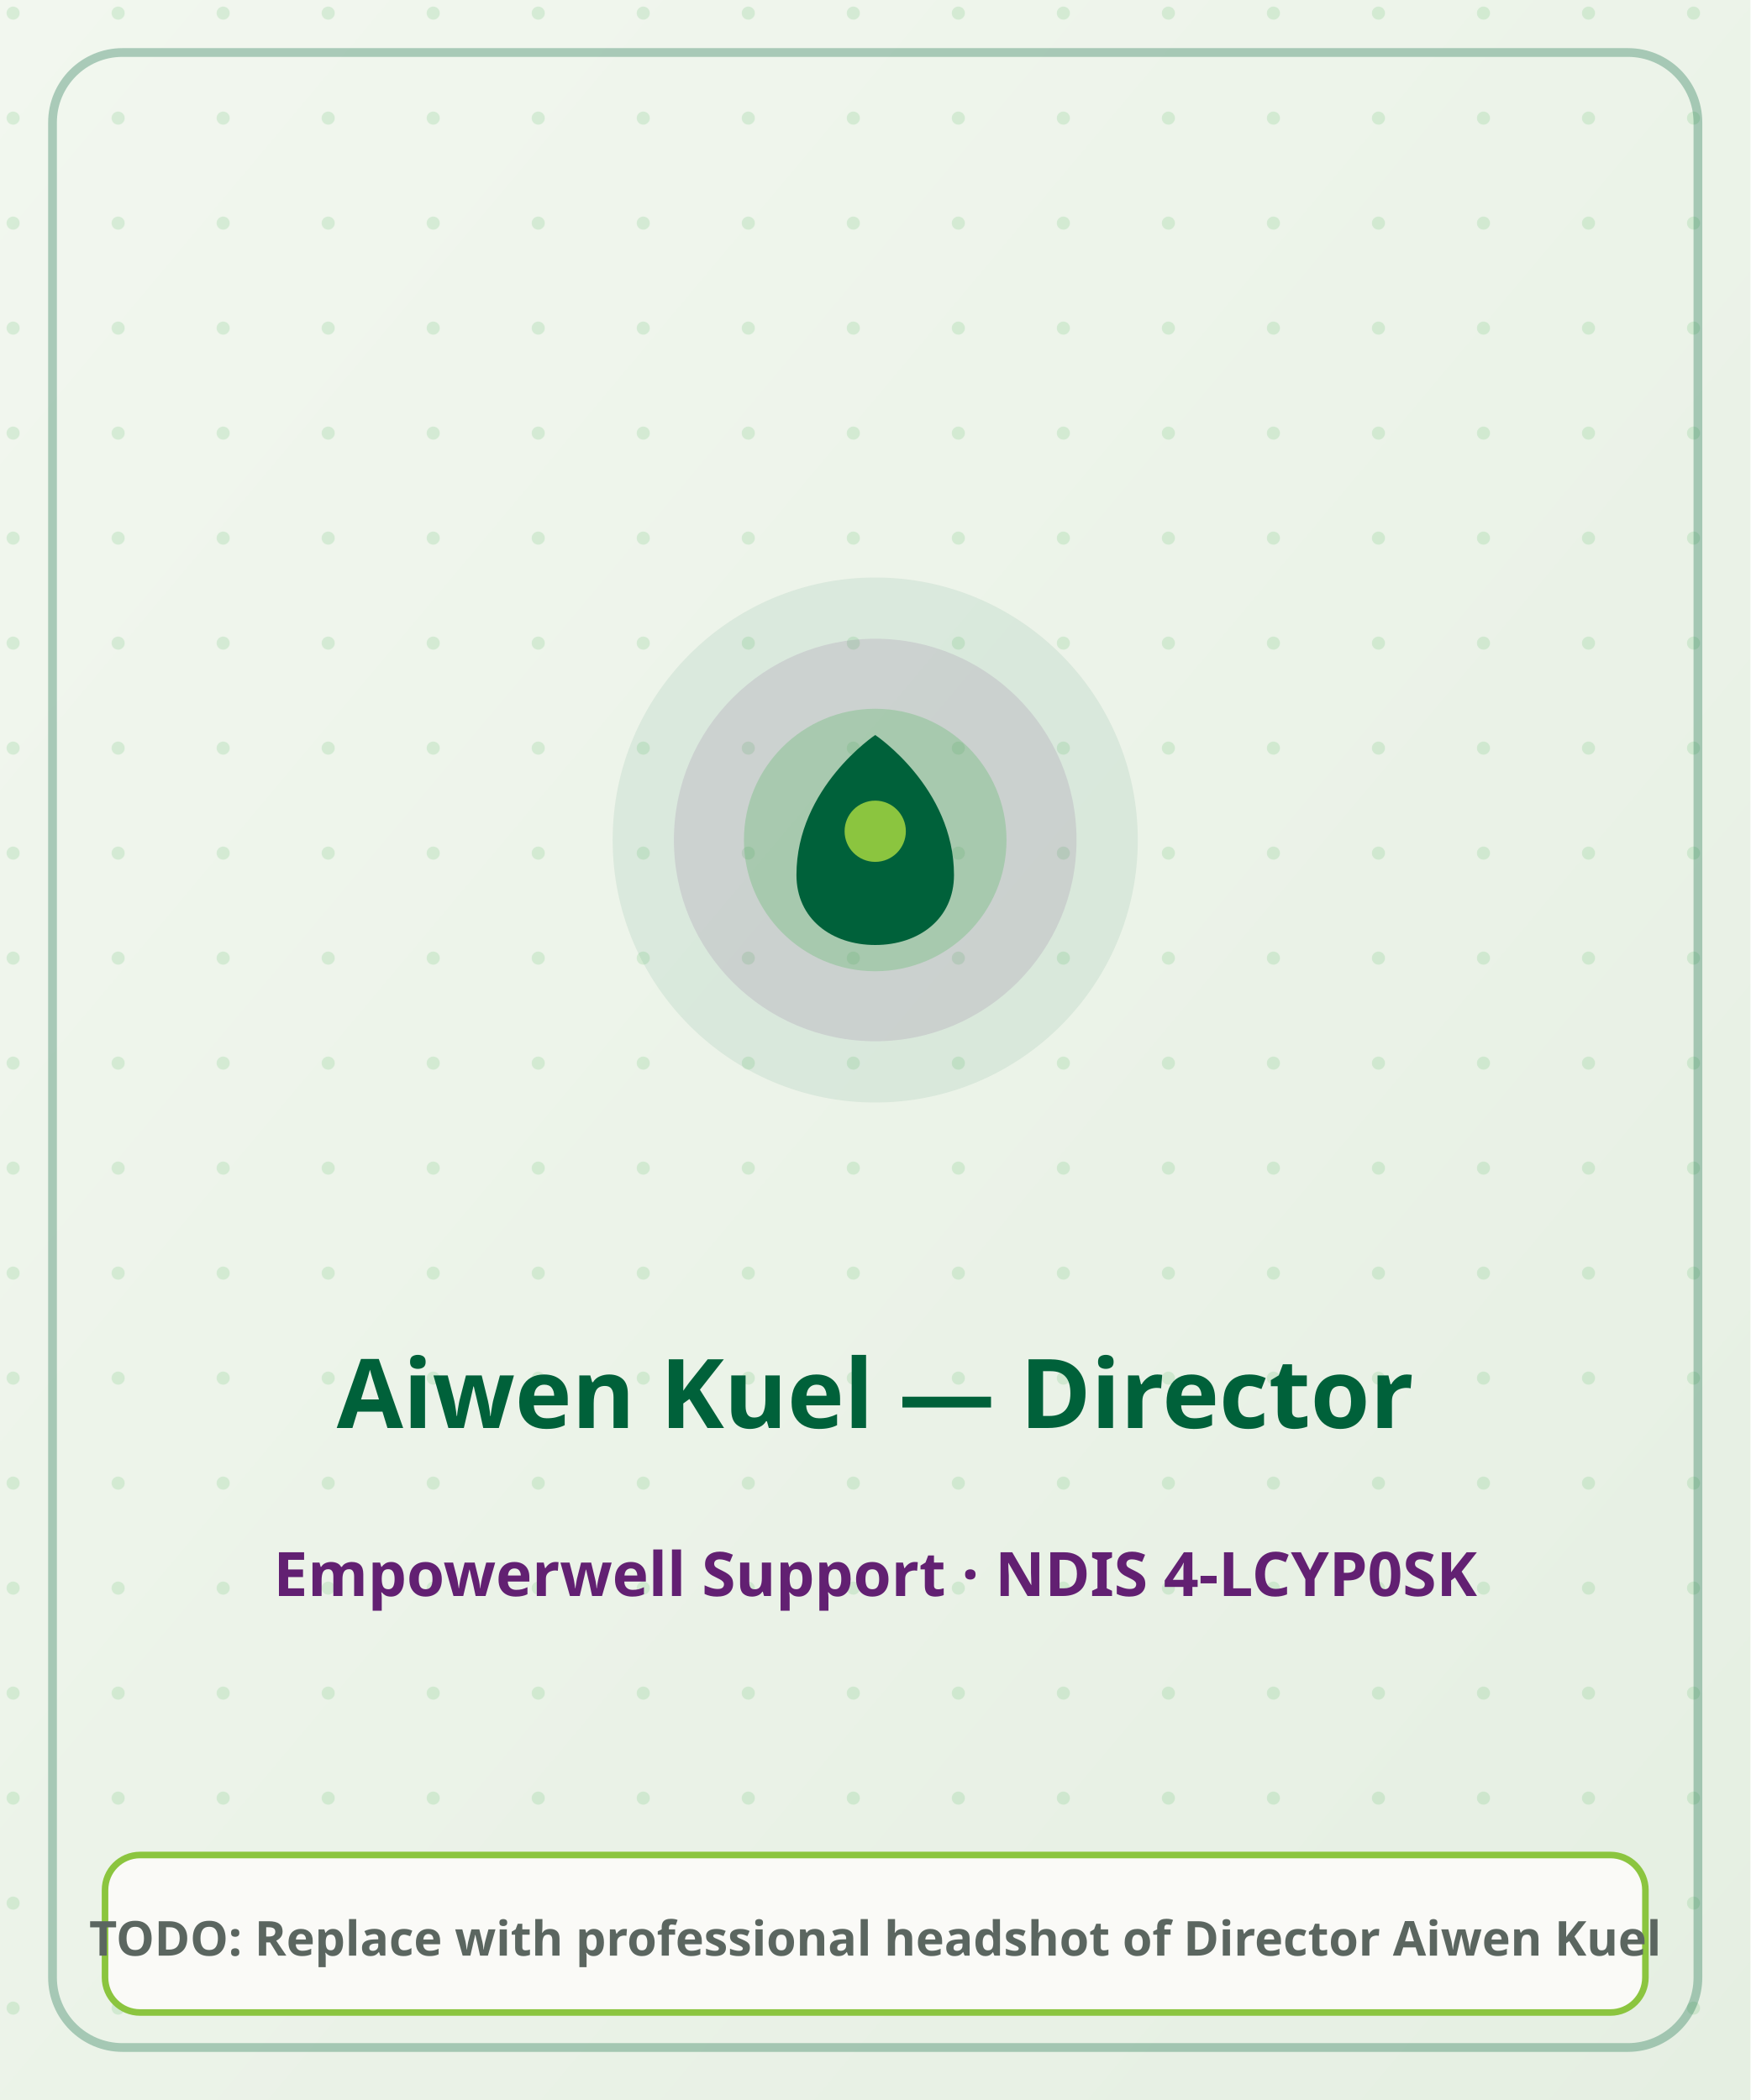
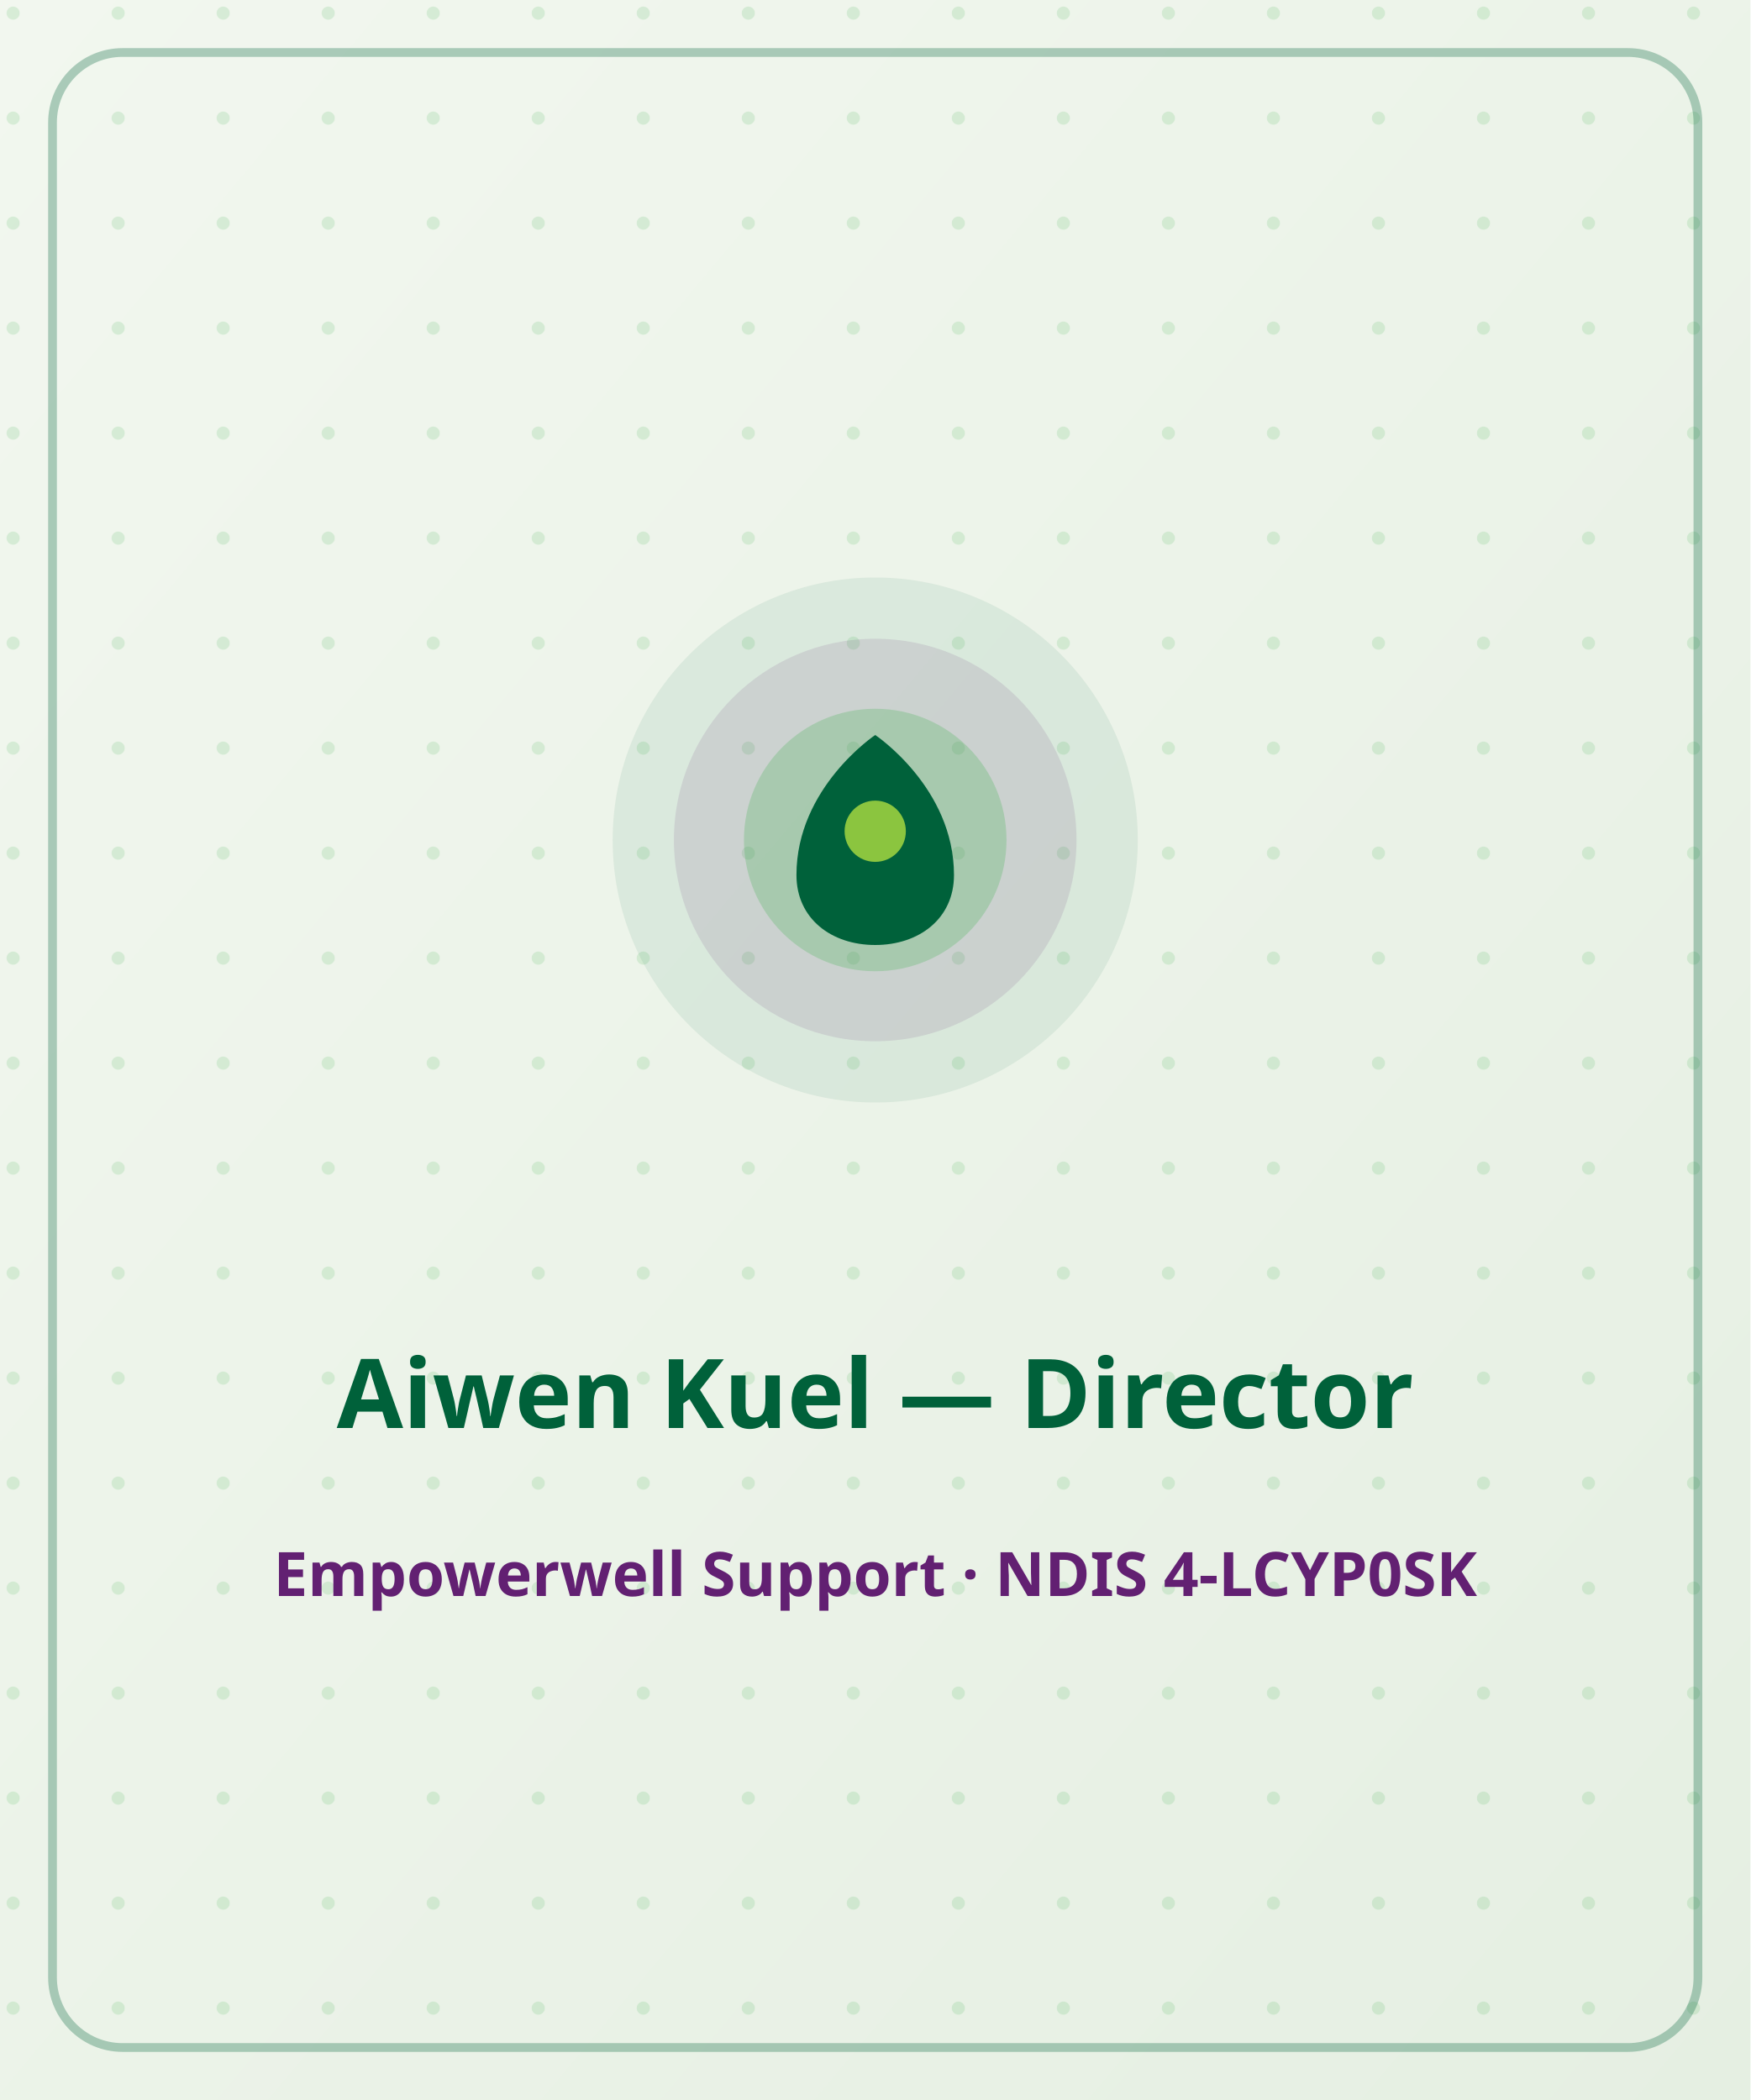
<svg xmlns="http://www.w3.org/2000/svg" viewBox="0 0 400 480" width="100%" height="100%">
  <defs>
    <linearGradient id="bgGrad" x1="0%" y1="0%" x2="100%" y2="100%">
      <stop offset="0%" stop-color="#F2F7EF" />
      <stop offset="100%" stop-color="#E5EFE2" />
    </linearGradient>
    <pattern id="patternDots" x="0" y="0" width="24" height="24" patternUnits="userSpaceOnUse">
      <circle cx="3" cy="3" r="1.5" fill="#3AB04A" opacity="0.15" />
    </pattern>
  </defs>
  <rect width="400" height="480" fill="url(#bgGrad)" />
  <rect width="400" height="480" fill="url(#patternDots)" />
  <rect x="12" y="12" width="376" height="456" rx="16" fill="none" stroke="#00613A" stroke-width="2" stroke-opacity="0.3" />
  <g transform="translate(200, 192)">
    <circle r="60" fill="#00613A" opacity="0.08" />
    <circle r="46" fill="#622072" opacity="0.12" />
    <circle r="30" fill="#3AB04A" opacity="0.25" />
    <path d="M-18 8 C-18 -12 0 -24 0 -24 C0 -24 18 -12 18 8 C18 18 10 24 0 24 C-10 24 -18 18 -18 8 Z" fill="#00613A" />
    <circle cx="0" cy="-2" r="7" fill="#8BC53F" />
  </g>
  <text x="200" y="326.4" text-anchor="middle" font-family="'Nunito', sans-serif" font-weight="800" font-size="22" fill="#00613A">Aiwen Kuel — Director</text>
  <text x="200" y="364.8" text-anchor="middle" font-family="'Atkinson Hyperlegible', sans-serif" font-weight="700" font-size="14" fill="#622072">Empowerwell Support · NDIS 4-LCYP0SK</text>
-   <rect x="24" y="424" width="352" height="36" rx="8" fill="#FAFAF7" stroke="#8BC53F" stroke-width="1.5" />
-   <text x="200" y="447" text-anchor="middle" font-family="'Atkinson Hyperlegible', sans-serif" font-size="11" fill="#5B6660" font-weight="700">TODO: Replace with professional headshot of Director Aiwen Kuel</text>
</svg>
